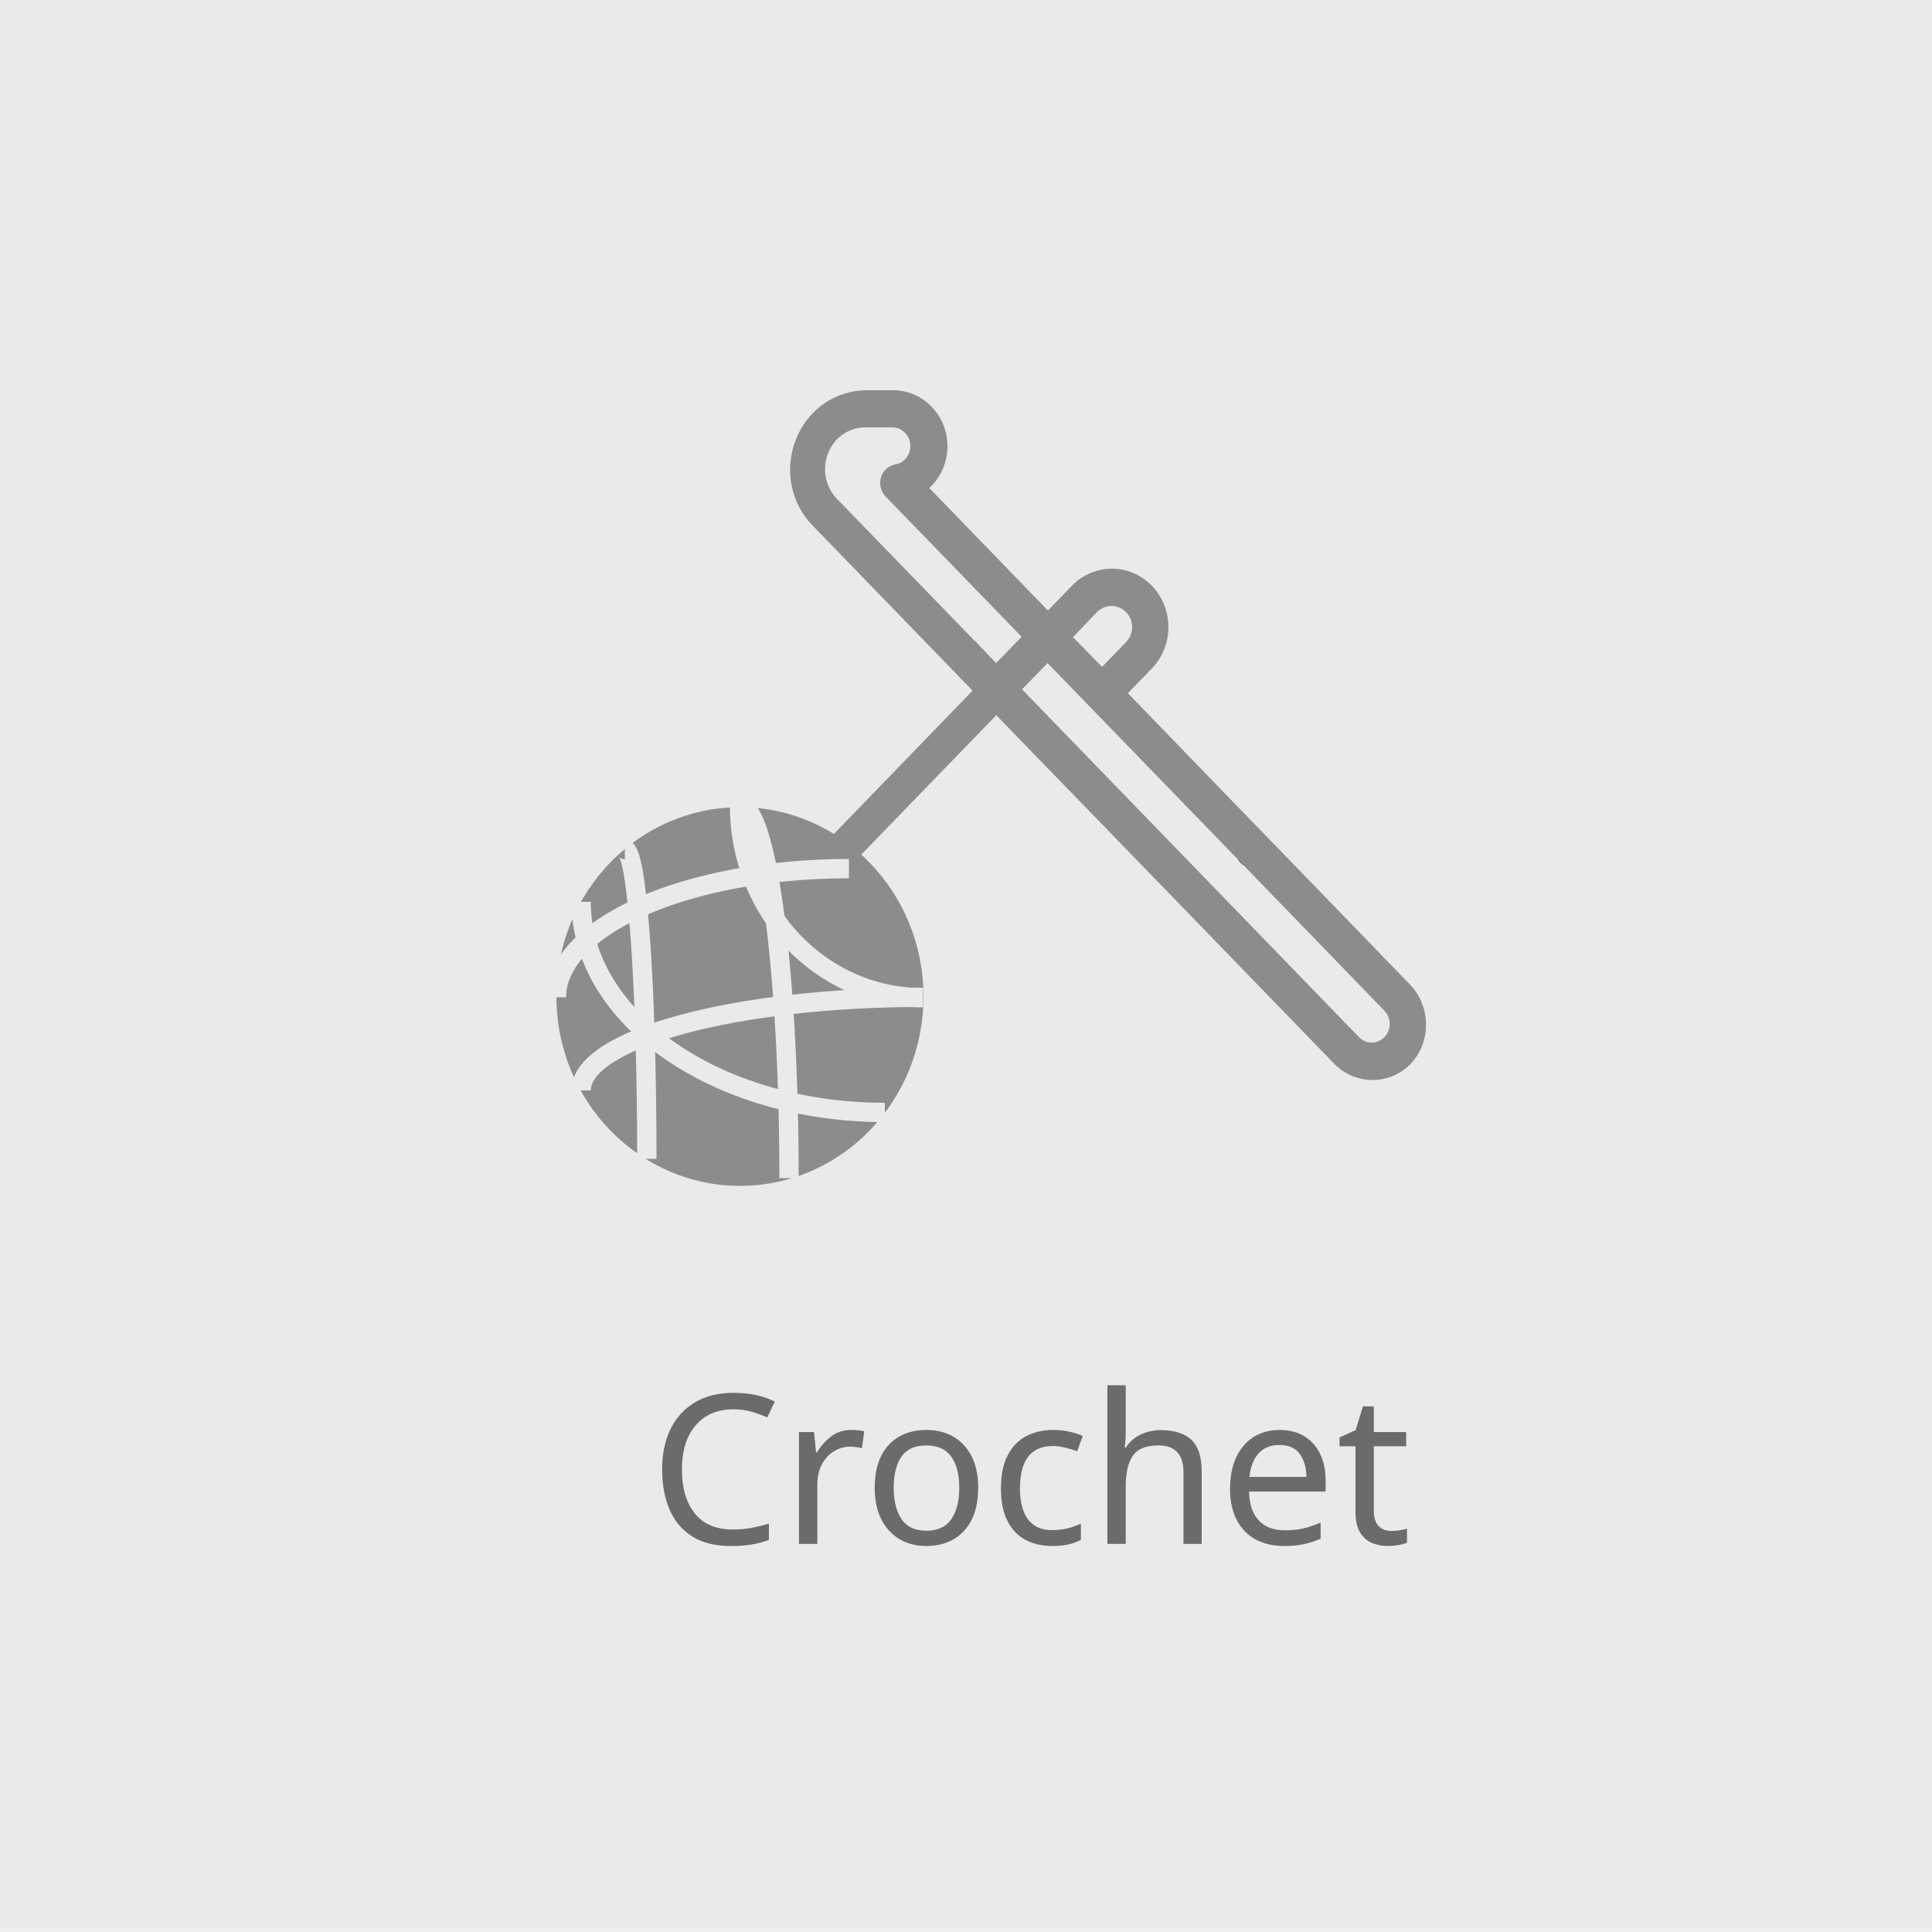
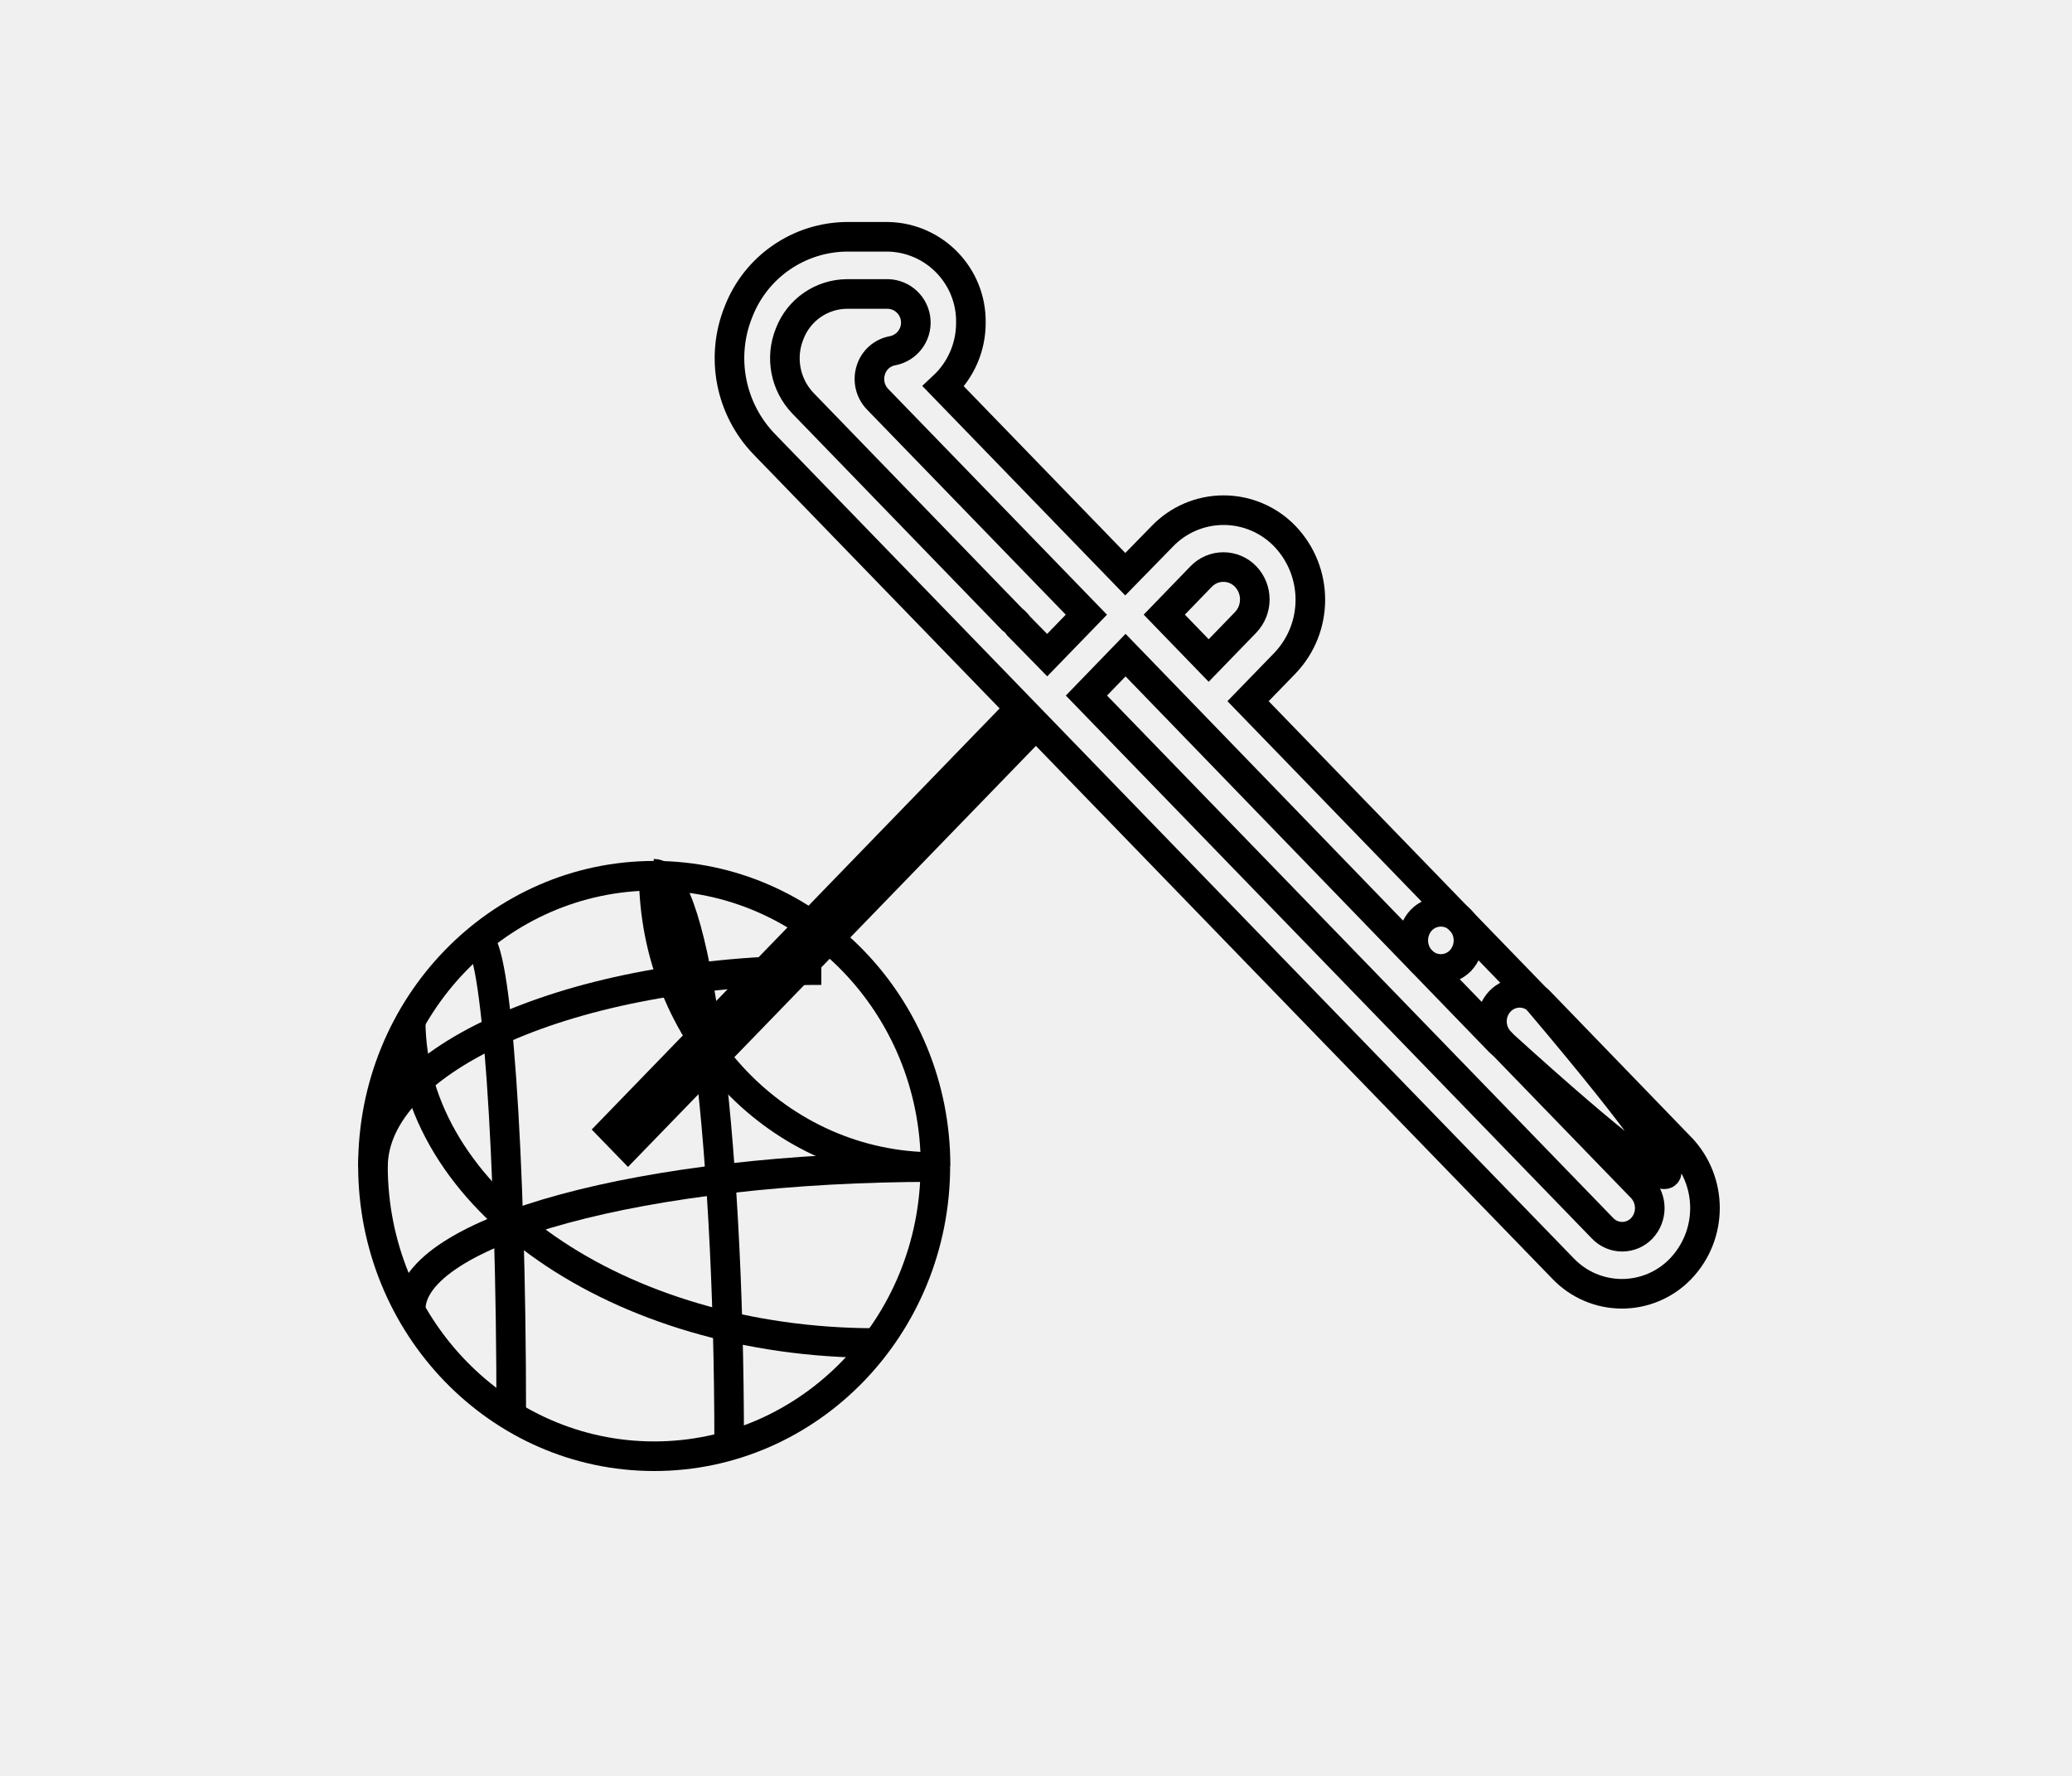
- <svg xmlns="http://www.w3.org/2000/svg" style="enable-background:new 0 0 500 500;" id="Calque_1" version="1.1" viewBox="0 0 500 500" x="0px" y="0px" xml:space="preserve">
-   <style type="text/css">
- 	.st0{fill:#EAEAEA;}
- 	.st1{fill:#8C8C8C;}
- 	.st2{fill:none;}
- 	.st3{fill:#6B6B6B;}
- 	.st4{font-family:'HelveticaNeue-CondensedBold';}
- 	.st5{font-size:54px;}
- 	.st6{fill:#FFFFFF;}
- 	.st7{fill:#EAEAEA;stroke:#8C8C8C;stroke-width:7;stroke-miterlimit:10;}
- 	.st8{fill:#070707;}
- 	.st9{fill:none;stroke:#8C8C8C;stroke-width:7;stroke-miterlimit:10;}
- 	.st10{fill:none;stroke:#8C8C8C;stroke-width:10;stroke-miterlimit:10;}
- 	.st11{fill:#8C8C8C;stroke:#8C8C8C;stroke-width:3;stroke-miterlimit:10;}
- 	.st12{fill:none;stroke:#8C8C8C;stroke-width:8;stroke-miterlimit:10;}
- 	.st13{fill:none;stroke:#8E8E8E;stroke-width:6;stroke-miterlimit:10;}
- 	.st14{fill:#8E8E8E;}
- 	.st15{fill:#505050;}
- 	.st16{fill:none;stroke:#8E8E8E;stroke-width:2;stroke-miterlimit:10;}
- 	.st17{fill:#8C8C8C;stroke:#8C8C8C;stroke-width:2;stroke-miterlimit:10;}
- 	.st18{fill:#8C8C8C;stroke:#FFFFFF;stroke-width:2;stroke-miterlimit:10;}
- 	.st19{fill:none;stroke:#FFFFFF;stroke-width:2;stroke-miterlimit:10;}
- 	.st20{fill:none;stroke:#8C8C8C;stroke-miterlimit:10;}
- 	.st21{fill:none;stroke:#8C8C8C;stroke-width:13;stroke-miterlimit:10;}
- 	.st22{fill:#EAEAEA;stroke:#8C8C8C;stroke-width:8;stroke-miterlimit:10;}
- 	.st23{fill:none;stroke:#8C8C8C;stroke-width:4;stroke-miterlimit:10;}
- 	.st24{fill:#8C8C8C;stroke:#8C8C8C;stroke-width:0.75;stroke-miterlimit:10;}
- 	.st25{fill:none;stroke:#8C8C8C;stroke-width:9;stroke-miterlimit:10;}
- 	.st26{fill:#8C8C8C;stroke:#8C8C8C;stroke-width:0.5;stroke-miterlimit:10;}
- 	.st27{stroke:#8C8C8C;stroke-width:8;stroke-miterlimit:10;}
- 	.st28{fill:#8C8C8C;stroke:#8C8C8C;stroke-miterlimit:10;}
- 	.st29{fill:none;stroke:#8C8C8C;stroke-width:11;stroke-miterlimit:10;}
- 	.st30{fill:none;stroke:#8C8C8C;stroke-width:6;stroke-miterlimit:10;}
- 	.st31{stroke:#8C8C8C;stroke-width:6;stroke-miterlimit:10;}
- 	.st32{fill:#8C8C8C;stroke:#8C8C8C;stroke-width:4;stroke-miterlimit:10;}
- 	.st33{fill:#8C8C8C;stroke:#8C8C8C;stroke-width:1.05;stroke-miterlimit:10;}
- 	.st34{fill:#D6D6D6;}
- 	.st35{fill:none;stroke:#EAEAEA;stroke-width:5;stroke-miterlimit:10;}
- 	.st36{fill:#8C8C8C;stroke:#8C8C8C;stroke-width:10;stroke-miterlimit:10;}
- 	.st37{fill:none;stroke:#CECECE;stroke-width:2;stroke-miterlimit:10;}
- 	.st38{fill:none;stroke:#FFFFFF;stroke-width:4;stroke-miterlimit:10;}
- 	.st39{fill-rule:evenodd;clip-rule:evenodd;fill:#8C8C8C;}
- 	.st40{fill:#8C8C8C;stroke:#8C8C8C;stroke-width:8;stroke-miterlimit:10;}
- 	.st41{fill:#8C8C8C;stroke:#8C8C8C;stroke-width:7;stroke-miterlimit:10;}
- 	.st42{fill:#DBDBDB;stroke:#8C8C8C;stroke-width:7;stroke-miterlimit:10;}
- 	.st43{fill:none;stroke:#8C8C8C;stroke-width:5;stroke-miterlimit:10;}
- 	.st44{fill:none;stroke:#8C8C8C;stroke-width:3;stroke-miterlimit:10;}
- 	.st45{clip-path:url(#SVGID_2_);fill:#8C8C8C;}
- 	.st46{clip-path:url(#SVGID_2_);fill:none;stroke:#8C8C8C;stroke-width:8;stroke-miterlimit:10;}
- 	.st47{clip-path:url(#SVGID_2_);fill:#FFFFFF;}
- 	.st48{clip-path:url(#SVGID_2_);fill:#EAEAEA;}
- 	.st49{clip-path:url(#SVGID_2_);fill:none;stroke:#8C8C8C;stroke-miterlimit:10;}
- 	.st50{fill:none;stroke:#FFFFFF;stroke-width:0.75;stroke-miterlimit:10;}
- 	.st51{fill:none;stroke:#8C8C8C;stroke-width:14;stroke-miterlimit:10;}
- 	.st52{fill:none;stroke:#EAEAEA;stroke-width:2;stroke-miterlimit:10;}
- 	.st53{fill:none;stroke:#8C8C8C;stroke-width:2;stroke-miterlimit:10;}
- </style>
-   <rect class="st0" height="500" width="500" y="-1" />
-   <g>
-     <rect class="st2" height="144" width="500" x="1" y="361" />
-     <text class="st3 st4 st5" transform="matrix(1 0 0 1 168.0571 399.5557)">Crochet</text>
-   </g>
-   <g>
-     <path d="M324.4,224.7c1.2,0,2.4-0.5,3.3-1.4c0.9-0.9,1.4-2.1,1.4-3.4c0-1.3-0.5-2.5-1.4-3.4c-0.9-0.9-2.1-1.4-3.3-1.4   c-1.2,0-2.4,0.5-3.3,1.4c-0.9,0.9-1.4,2.1-1.4,3.4c0,1.3,0.5,2.5,1.4,3.4C322,224.2,323.2,224.7,324.4,224.7" />
-     <path class="st1" d="M364.9,254.8L341,230.1c-1.8-1.9-4.8-1.9-6.6,0c-1.8,1.9-1.8,4.9,0,6.8l23.9,24.7c1.8,1.9,1.8,4.9,0,6.8   c-1.8,1.9-4.8,1.9-6.6,0l-87.2-90l6.6-6.8c21.1,21.8,42.2,43.5,63.3,65.3c21.4,19.4,27.3,23.1,28.1,22.3c0.8-0.9-2.8-6.9-21.5-29.1   c-16.4-16.9-32.8-33.8-49.1-50.7l6.2-6.4c5.7-5.9,5.7-15.5,0-21.4c-5.7-5.9-15-5.9-20.7,0l-6.2,6.4l-30.7-31.7   c2.9-2.7,4.7-6.5,4.7-10.8c0-8-6.3-14.5-14-14.5h-6.9c-8.1,0-15.3,5-18.3,12.7c-3.1,7.7-1.4,16.5,4.3,22.3l27.8,28.7   c3.1,3.2,6.2,6.4,9.4,9.7c6,6.2,12.1,12.5,18.1,18.7c2.2,2.3,4.4,4.6,6.6,6.8l25.9,26.7c3.1,3.2,6.2,6.4,9.4,9.7l37.8,39   c2.7,2.8,6.3,4.2,9.9,4.2c3.6,0,7.2-1.4,9.9-4.2C370.4,269.7,370.4,260.5,364.9,254.8 M283.9,158.4c2.1-2.1,5.4-2.1,7.5,0   c1,1,1.6,2.4,1.6,3.9c0,1.5-0.6,2.8-1.6,3.9l-6.2,6.4l-7.5-7.7L283.9,158.4z M253.1,166.7c-0.3-0.4-0.7-0.8-1.1-1.1l-35.4-36.5   c-3-3.1-3.9-7.7-2.3-11.8c1.6-4.1,5.4-6.7,9.7-6.7h6.9c2.6,0,4.7,2.2,4.7,4.8c0,2.4-1.6,4.4-3.9,4.8c-1.7,0.3-3.2,1.6-3.7,3.3   c-0.5,1.7-0.1,3.6,1.1,4.9l35.3,36.4l-6.6,6.8L253.1,166.7z" />
-     <polygon class="st1" points="187.1,258.1 181,251.8 252.9,177.5 259,183.9  " />
-     <path class="st1" d="M239,257.9c0,27.1-21.3,49-47.5,49s-47.5-22-47.5-49c0-27.1,21.3-49,47.5-49S239,230.9,239,257.9" />
-   </g>
-   <path class="st35" d="M191.4,208.6c0,27.4,21.2,49.6,47.4,49.6" />
-   <path class="st35" d="M150.4,233.4c0,30.1,35.1,54.5,78.6,54.5" />
-   <path class="st35" d="M144,258.1c0-18.4,33.9-33.3,75.7-33.3" />
-   <path class="st35" d="M150.4,282.2c0-13.3,39.6-24.1,88.5-24.1" />
-   <path class="st35" d="M204.2,304.9c0-53.2-5.7-96.3-12.7-96.3" />
-   <path class="st35" d="M167.4,299.9c0-44.2-2.5-80-5.7-80" />
+ <svg xmlns="http://www.w3.org/2000/svg" id="Calque_1" data-name="Calque 1" viewBox="0 0 350 300">
+   <defs>
+     <style>.cls-1{fill:none;stroke:#000;stroke-miterlimit:10;stroke-width:5px;}</style>
+   </defs>
+   <path class="cls-1" d="M243.39,163.69a4.63,4.63,0,0,0,3.31-1.41,5,5,0,0,0,0-6.84,4.59,4.59,0,0,0-6.62,0,5,5,0,0,0,0,6.84,4.63,4.63,0,0,0,3.31,1.41" />
+   <path class="cls-1" d="M283.9,193.85,260,169.13a4.58,4.58,0,0,0-6.61,0,4.93,4.93,0,0,0,0,6.83l23.94,24.71a5,5,0,0,1,0,6.83,4.57,4.57,0,0,1-6.62,0l-87.19-90,6.61-6.83L253.34,176c21.37,19.39,27.26,23.12,28.1,22.26s-2.77-6.95-21.49-29.09l-49.13-50.72,6.24-6.43a15.52,15.52,0,0,0,0-21.41,14.36,14.36,0,0,0-20.74,0L190.08,97,159.35,65.28A14.65,14.65,0,0,0,164,54.49,14.29,14.29,0,0,0,150,40H143.1a19.81,19.81,0,0,0-18.35,12.65A20.93,20.93,0,0,0,129.06,75l27.84,28.74,9.36,9.66,18.09,18.68q3.32,3.42,6.62,6.83l25.91,26.75,9.36,9.66,37.81,39a13.74,13.74,0,0,0,19.85,0,14.83,14.83,0,0,0,0-20.48m-81-96.45a5.21,5.21,0,0,1,7.51,0,5.62,5.62,0,0,1,0,7.75l-6.24,6.44-7.5-7.75Zm-30.85,8.34a4.57,4.57,0,0,0-1.06-1.09L135.67,68.16a11,11,0,0,1-2.27-11.81,10.45,10.45,0,0,1,9.7-6.69H150a4.84,4.84,0,0,1,.78,9.59,4.7,4.7,0,0,0-3.69,3.29,4.93,4.93,0,0,0,1.14,4.89l35.28,36.41-6.62,6.83Z" />
+   <polygon points="171.9 116.53 99.95 190.81 106.08 197.13 178.03 122.86 171.9 116.53 171.9 116.53" />
+   <path class="cls-1" d="M158,196.94C158,224,136.76,246,110.51,246S63,224,63,196.94s21.27-49,47.51-49,47.52,22,47.52,49" />
+   <path class="cls-1" d="M110.43,147.6c0,27.38,21.21,49.55,47.42,49.55" />
+   <path class="cls-1" d="M69.37,172.37c0,30.13,35.14,54.51,78.57,54.51" />
+   <path class="cls-1" d="M63,197.15c0-18.39,33.88-33.27,75.74-33.27" />
+   <path class="cls-1" d="M69.37,221.21c0-13.3,39.58-24.06,88.48-24.06" />
+   <path class="cls-1" d="M123.17,243.87c0-53.22-5.7-96.27-12.74-96.27" />
+   <path class="cls-1" d="M86.36,238.91c0-44.21-2.53-80-5.66-80" />
</svg>
